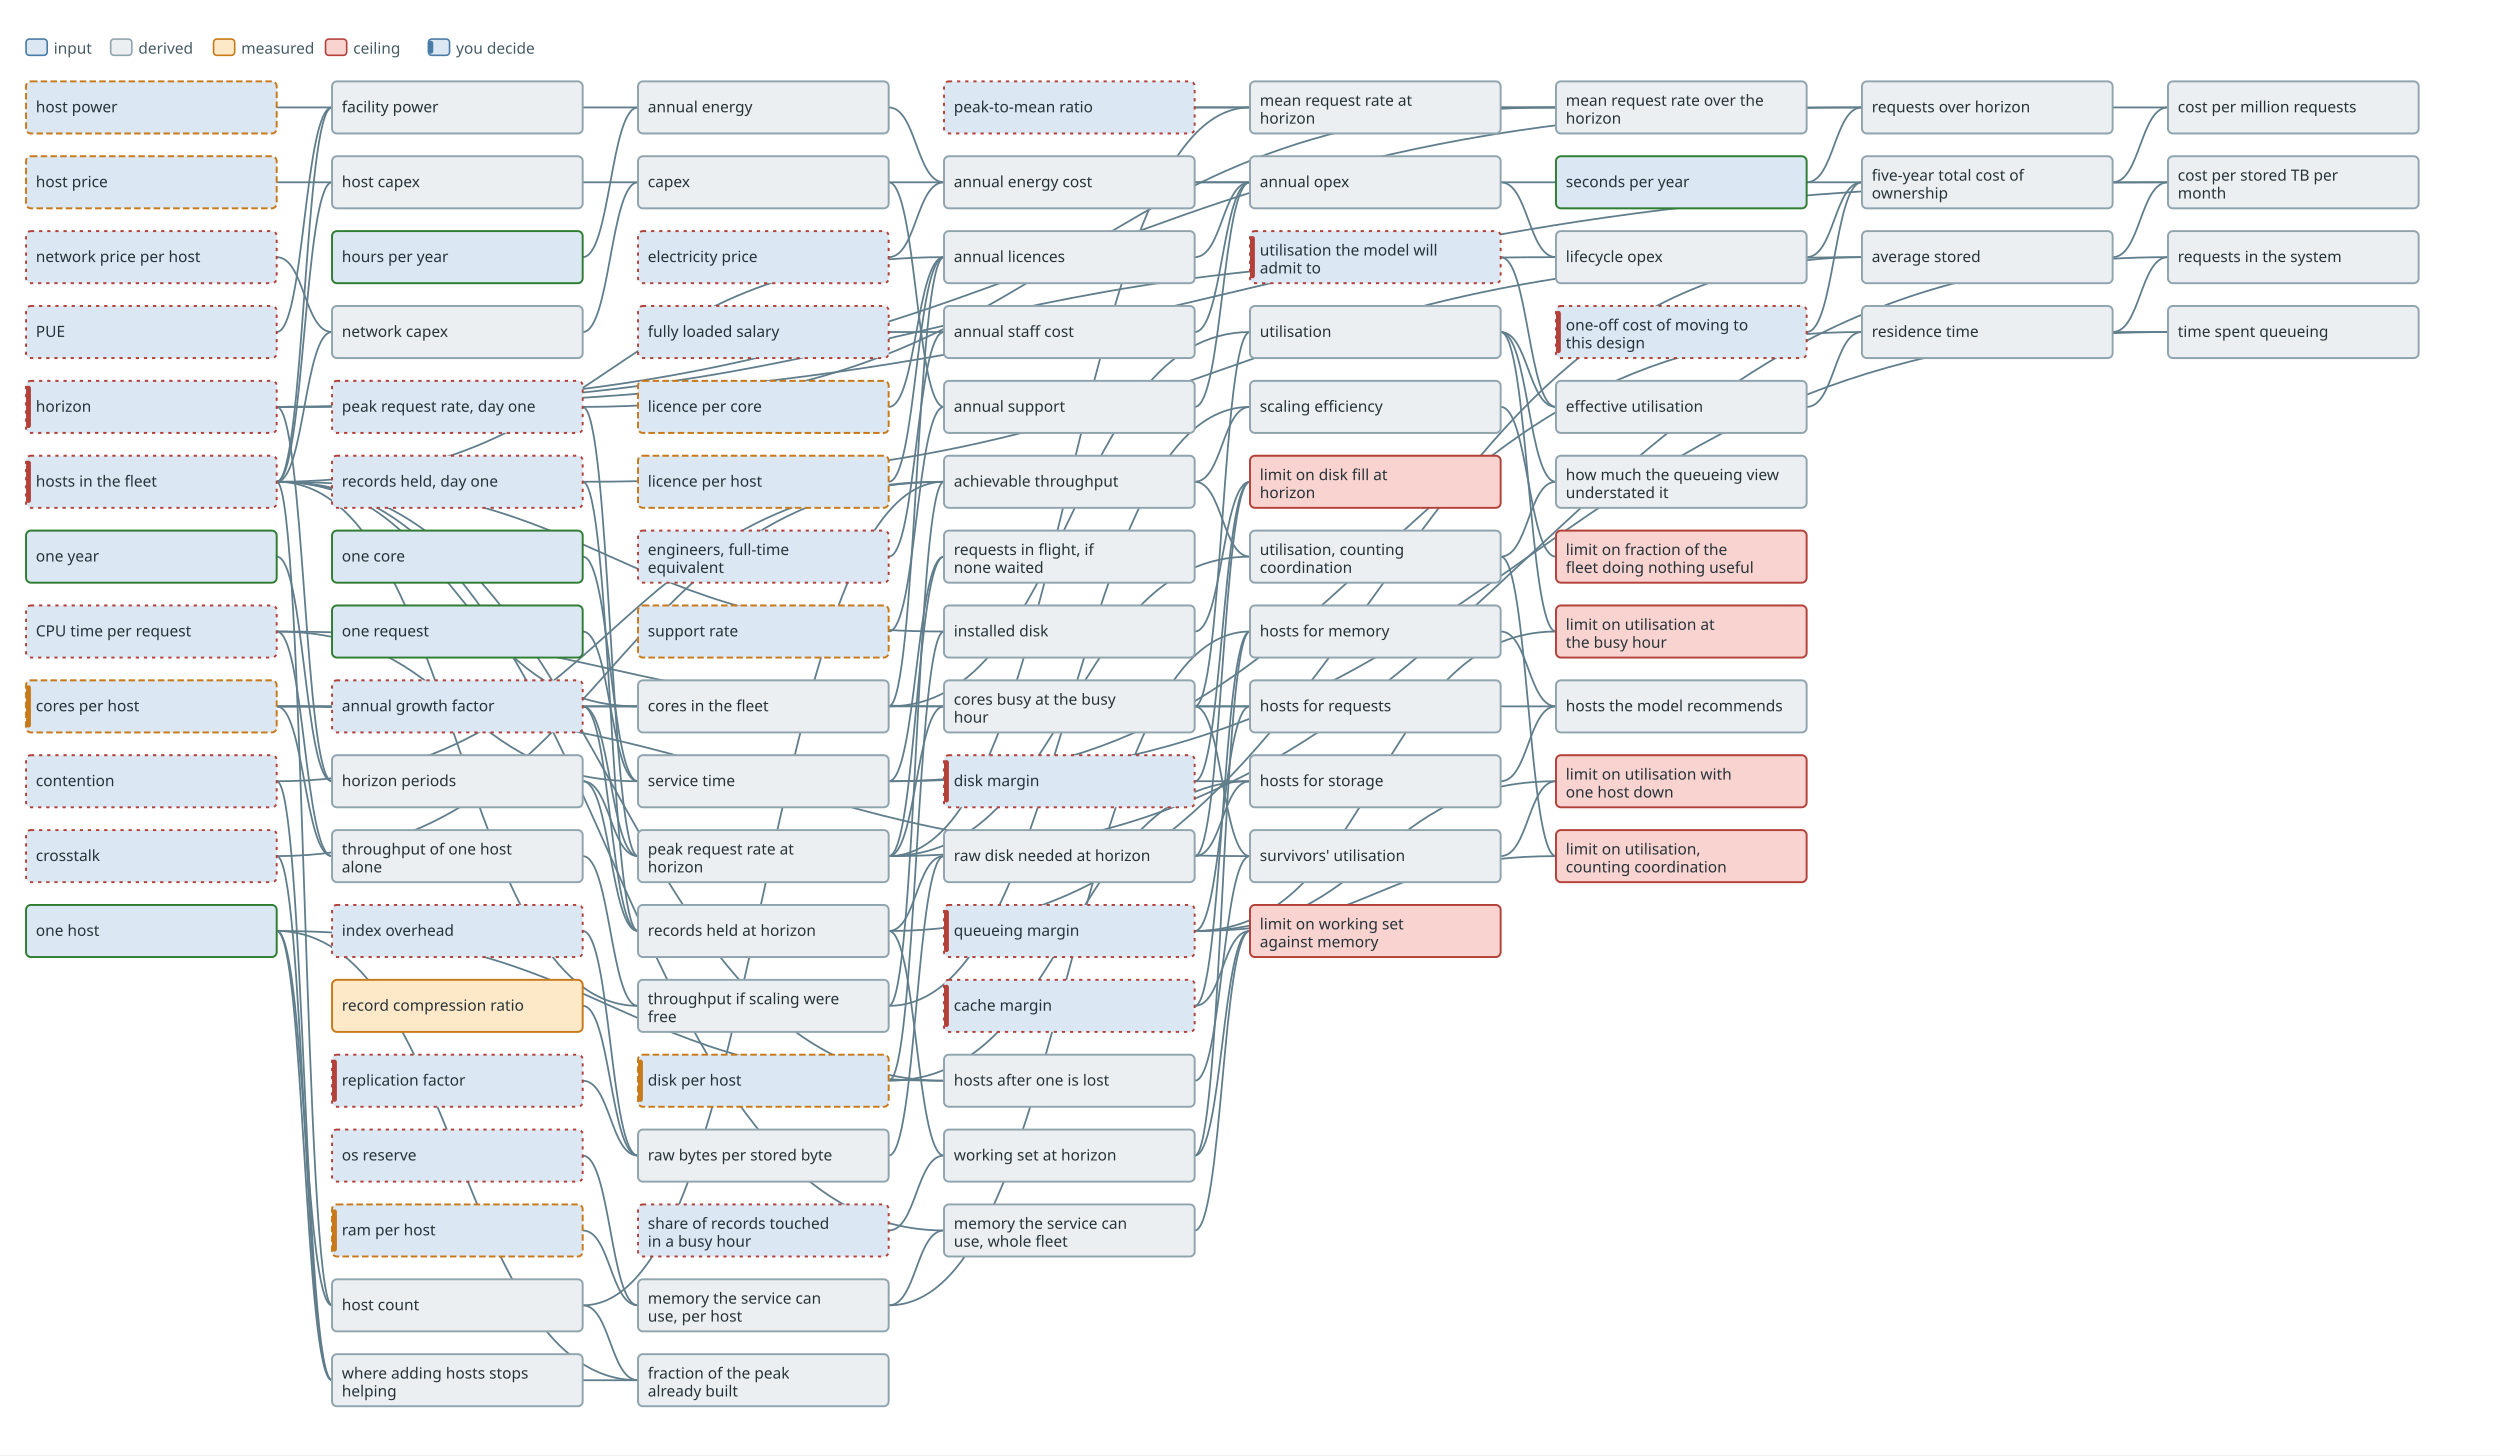
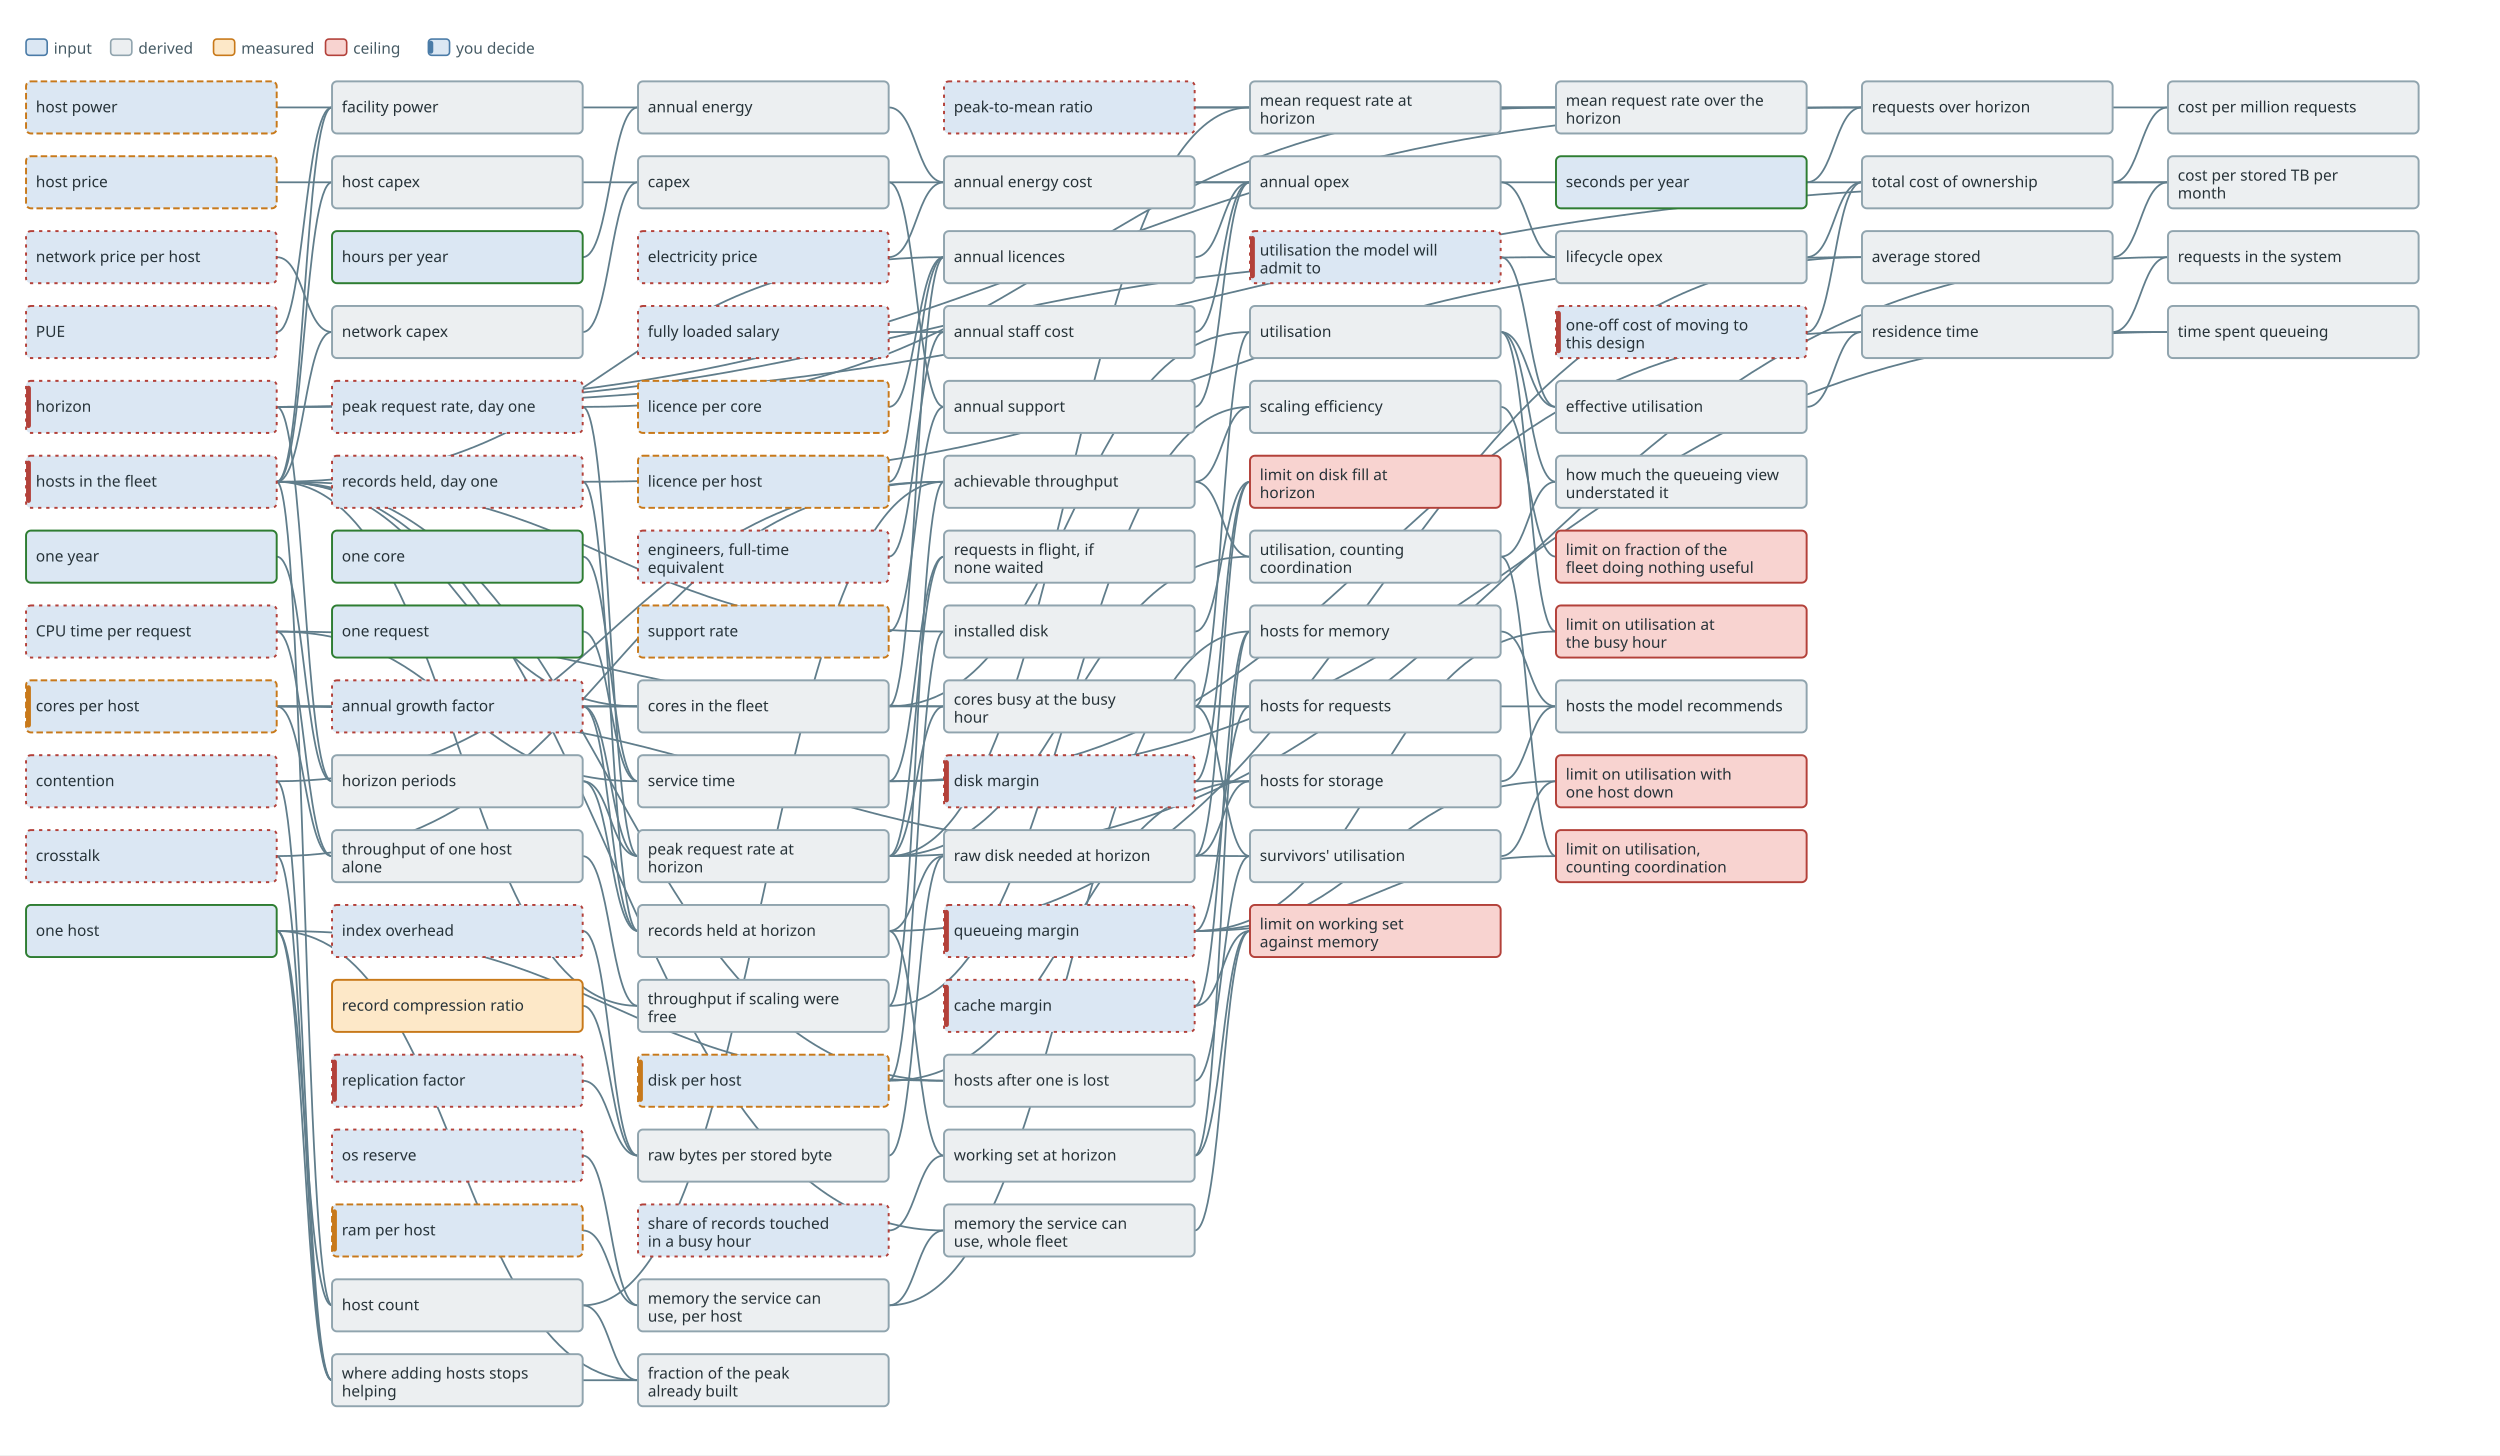
<svg xmlns="http://www.w3.org/2000/svg" viewBox="0 0 1536 894" width="1536" height="894" role="img" font-family="system-ui, sans-serif">
  <rect width="1536" height="894" fill="#ffffff" />
  <rect x="16.0" y="24" width="13" height="10" rx="2" fill="#dbe7f3" stroke="#4a7ba7" />
  <text x="33.0" y="33" font-size="9.5" fill="#455a64">input</text>
  <rect x="68.0" y="24" width="13" height="10" rx="2" fill="#eceff1" stroke="#90a4ae" />
  <text x="85.0" y="33" font-size="9.5" fill="#455a64">derived</text>
  <rect x="131.2" y="24" width="13" height="10" rx="2" fill="#fde8c8" stroke="#c8791a" />
  <text x="148.2" y="33" font-size="9.5" fill="#455a64">measured</text>
  <rect x="200.0" y="24" width="13" height="10" rx="2" fill="#f8d3d0" stroke="#b3413a" />
  <text x="217.0" y="33" font-size="9.5" fill="#455a64">ceiling</text>
  <rect x="263.2" y="24" width="13" height="10" rx="2" fill="#dbe7f3" stroke="#4a7ba7" />
  <rect x="263.2" y="25" width="3" height="8" rx="1.5" fill="#4a7ba7" />
  <text x="280.2" y="33" font-size="9.5" fill="#455a64">you decide</text>
  <path d="M170.0,480.0 C375.0,480.0 375.0,296.0 580.0,296.0" fill="none" stroke="#607d8b" stroke-width="1.1" />
  <path d="M170.0,526.0 C375.0,526.0 375.0,296.0 580.0,296.0" fill="none" stroke="#607d8b" stroke-width="1.1" />
  <path d="M358.0,802.0 C469.0,802.0 469.0,296.0 580.0,296.0" fill="none" stroke="#607d8b" stroke-width="1.1" />
  <path d="M546.0,618.0 C563.0,618.0 563.0,296.0 580.0,296.0" fill="none" stroke="#607d8b" stroke-width="1.1" />
  <path d="M358.0,66.0 C375.0,66.0 375.0,66.0 392.0,66.0" fill="none" stroke="#607d8b" stroke-width="1.1" />
  <path d="M358.0,158.0 C375.0,158.0 375.0,66.0 392.0,66.0" fill="none" stroke="#607d8b" stroke-width="1.1" />
  <path d="M546.0,66.0 C563.0,66.0 563.0,112.0 580.0,112.0" fill="none" stroke="#607d8b" stroke-width="1.1" />
  <path d="M546.0,158.0 C563.0,158.0 563.0,112.0 580.0,112.0" fill="none" stroke="#607d8b" stroke-width="1.1" />
  <path d="M546.0,434.0 C563.0,434.0 563.0,158.0 580.0,158.0" fill="none" stroke="#607d8b" stroke-width="1.1" />
  <path d="M170.0,296.0 C375.0,296.0 375.0,158.0 580.0,158.0" fill="none" stroke="#607d8b" stroke-width="1.1" />
  <path d="M546.0,250.0 C563.0,250.0 563.0,158.0 580.0,158.0" fill="none" stroke="#607d8b" stroke-width="1.1" />
  <path d="M546.0,296.0 C563.0,296.0 563.0,158.0 580.0,158.0" fill="none" stroke="#607d8b" stroke-width="1.1" />
  <path d="M734.0,112.0 C751.0,112.0 751.0,112.0 768.0,112.0" fill="none" stroke="#607d8b" stroke-width="1.1" />
  <path d="M734.0,158.0 C751.0,158.0 751.0,112.0 768.0,112.0" fill="none" stroke="#607d8b" stroke-width="1.1" />
  <path d="M734.0,204.0 C751.0,204.0 751.0,112.0 768.0,112.0" fill="none" stroke="#607d8b" stroke-width="1.1" />
  <path d="M734.0,250.0 C751.0,250.0 751.0,112.0 768.0,112.0" fill="none" stroke="#607d8b" stroke-width="1.1" />
  <path d="M546.0,204.0 C563.0,204.0 563.0,204.0 580.0,204.0" fill="none" stroke="#607d8b" stroke-width="1.1" />
  <path d="M546.0,342.0 C563.0,342.0 563.0,204.0 580.0,204.0" fill="none" stroke="#607d8b" stroke-width="1.1" />
  <path d="M546.0,112.0 C563.0,112.0 563.0,250.0 580.0,250.0" fill="none" stroke="#607d8b" stroke-width="1.1" />
  <path d="M546.0,388.0 C563.0,388.0 563.0,250.0 580.0,250.0" fill="none" stroke="#607d8b" stroke-width="1.1" />
  <path d="M922.0,66.0 C939.0,66.0 939.0,66.0 956.0,66.0" fill="none" stroke="#607d8b" stroke-width="1.1" />
  <path d="M358.0,250.0 C657.0,250.0 657.0,66.0 956.0,66.0" fill="none" stroke="#607d8b" stroke-width="1.1" />
  <path d="M734.0,66.0 C845.0,66.0 845.0,66.0 956.0,66.0" fill="none" stroke="#607d8b" stroke-width="1.1" />
  <path d="M546.0,572.0 C845.0,572.0 845.0,158.0 1144.0,158.0" fill="none" stroke="#607d8b" stroke-width="1.1" />
  <path d="M358.0,296.0 C751.0,296.0 751.0,158.0 1144.0,158.0" fill="none" stroke="#607d8b" stroke-width="1.1" />
  <path d="M546.0,526.0 C563.0,526.0 563.0,434.0 580.0,434.0" fill="none" stroke="#607d8b" stroke-width="1.1" />
  <path d="M170.0,388.0 C375.0,388.0 375.0,434.0 580.0,434.0" fill="none" stroke="#607d8b" stroke-width="1.1" />
  <path d="M734.0,618.0 C751.0,618.0 751.0,572.0 768.0,572.0" fill="none" stroke="#607d8b" stroke-width="1.1" />
  <path d="M734.0,756.0 C751.0,756.0 751.0,572.0 768.0,572.0" fill="none" stroke="#607d8b" stroke-width="1.1" />
  <path d="M734.0,710.0 C751.0,710.0 751.0,572.0 768.0,572.0" fill="none" stroke="#607d8b" stroke-width="1.1" />
  <path d="M358.0,112.0 C375.0,112.0 375.0,112.0 392.0,112.0" fill="none" stroke="#607d8b" stroke-width="1.1" />
  <path d="M358.0,204.0 C375.0,204.0 375.0,112.0 392.0,112.0" fill="none" stroke="#607d8b" stroke-width="1.1" />
  <path d="M546.0,526.0 C939.0,526.0 939.0,158.0 1332.0,158.0" fill="none" stroke="#607d8b" stroke-width="1.1" />
  <path d="M1298.0,204.0 C1315.0,204.0 1315.0,158.0 1332.0,158.0" fill="none" stroke="#607d8b" stroke-width="1.1" />
  <path d="M734.0,572.0 C845.0,572.0 845.0,526.0 956.0,526.0" fill="none" stroke="#607d8b" stroke-width="1.1" />
  <path d="M922.0,342.0 C939.0,342.0 939.0,526.0 956.0,526.0" fill="none" stroke="#607d8b" stroke-width="1.1" />
  <path d="M170.0,434.0 C281.0,434.0 281.0,434.0 392.0,434.0" fill="none" stroke="#607d8b" stroke-width="1.1" />
  <path d="M170.0,296.0 C281.0,296.0 281.0,434.0 392.0,434.0" fill="none" stroke="#607d8b" stroke-width="1.1" />
  <path d="M1298.0,66.0 C1315.0,66.0 1315.0,66.0 1332.0,66.0" fill="none" stroke="#607d8b" stroke-width="1.1" />
  <path d="M1298.0,112.0 C1315.0,112.0 1315.0,66.0 1332.0,66.0" fill="none" stroke="#607d8b" stroke-width="1.1" />
  <path d="M1298.0,158.0 C1315.0,158.0 1315.0,112.0 1332.0,112.0" fill="none" stroke="#607d8b" stroke-width="1.1" />
  <path d="M170.0,250.0 C751.0,250.0 751.0,112.0 1332.0,112.0" fill="none" stroke="#607d8b" stroke-width="1.1" />
  <path d="M1298.0,112.0 C1315.0,112.0 1315.0,112.0 1332.0,112.0" fill="none" stroke="#607d8b" stroke-width="1.1" />
  <path d="M734.0,480.0 C751.0,480.0 751.0,296.0 768.0,296.0" fill="none" stroke="#607d8b" stroke-width="1.1" />
  <path d="M734.0,388.0 C751.0,388.0 751.0,296.0 768.0,296.0" fill="none" stroke="#607d8b" stroke-width="1.1" />
  <path d="M734.0,526.0 C751.0,526.0 751.0,296.0 768.0,296.0" fill="none" stroke="#607d8b" stroke-width="1.1" />
  <path d="M922.0,204.0 C939.0,204.0 939.0,250.0 956.0,250.0" fill="none" stroke="#607d8b" stroke-width="1.1" />
  <path d="M922.0,158.0 C939.0,158.0 939.0,250.0 956.0,250.0" fill="none" stroke="#607d8b" stroke-width="1.1" />
  <path d="M170.0,66.0 C187.0,66.0 187.0,66.0 204.0,66.0" fill="none" stroke="#607d8b" stroke-width="1.1" />
  <path d="M170.0,296.0 C187.0,296.0 187.0,66.0 204.0,66.0" fill="none" stroke="#607d8b" stroke-width="1.1" />
  <path d="M170.0,204.0 C187.0,204.0 187.0,66.0 204.0,66.0" fill="none" stroke="#607d8b" stroke-width="1.1" />
  <path d="M734.0,572.0 C845.0,572.0 845.0,480.0 956.0,480.0" fill="none" stroke="#607d8b" stroke-width="1.1" />
  <path d="M922.0,526.0 C939.0,526.0 939.0,480.0 956.0,480.0" fill="none" stroke="#607d8b" stroke-width="1.1" />
  <path d="M170.0,296.0 C375.0,296.0 375.0,756.0 580.0,756.0" fill="none" stroke="#607d8b" stroke-width="1.1" />
  <path d="M546.0,802.0 C563.0,802.0 563.0,756.0 580.0,756.0" fill="none" stroke="#607d8b" stroke-width="1.1" />
  <path d="M358.0,802.0 C375.0,802.0 375.0,848.0 392.0,848.0" fill="none" stroke="#607d8b" stroke-width="1.1" />
  <path d="M170.0,572.0 C281.0,572.0 281.0,848.0 392.0,848.0" fill="none" stroke="#607d8b" stroke-width="1.1" />
  <path d="M358.0,848.0 C375.0,848.0 375.0,848.0 392.0,848.0" fill="none" stroke="#607d8b" stroke-width="1.1" />
  <path d="M170.0,250.0 C187.0,250.0 187.0,480.0 204.0,480.0" fill="none" stroke="#607d8b" stroke-width="1.1" />
  <path d="M170.0,342.0 C187.0,342.0 187.0,480.0 204.0,480.0" fill="none" stroke="#607d8b" stroke-width="1.1" />
  <path d="M170.0,112.0 C187.0,112.0 187.0,112.0 204.0,112.0" fill="none" stroke="#607d8b" stroke-width="1.1" />
  <path d="M170.0,296.0 C187.0,296.0 187.0,112.0 204.0,112.0" fill="none" stroke="#607d8b" stroke-width="1.1" />
  <path d="M170.0,296.0 C187.0,296.0 187.0,802.0 204.0,802.0" fill="none" stroke="#607d8b" stroke-width="1.1" />
  <path d="M170.0,572.0 C187.0,572.0 187.0,802.0 204.0,802.0" fill="none" stroke="#607d8b" stroke-width="1.1" />
  <path d="M170.0,296.0 C375.0,296.0 375.0,664.0 580.0,664.0" fill="none" stroke="#607d8b" stroke-width="1.1" />
  <path d="M170.0,572.0 C375.0,572.0 375.0,664.0 580.0,664.0" fill="none" stroke="#607d8b" stroke-width="1.1" />
  <path d="M734.0,618.0 C751.0,618.0 751.0,388.0 768.0,388.0" fill="none" stroke="#607d8b" stroke-width="1.1" />
  <path d="M546.0,802.0 C657.0,802.0 657.0,388.0 768.0,388.0" fill="none" stroke="#607d8b" stroke-width="1.1" />
  <path d="M734.0,710.0 C751.0,710.0 751.0,388.0 768.0,388.0" fill="none" stroke="#607d8b" stroke-width="1.1" />
  <path d="M734.0,434.0 C751.0,434.0 751.0,434.0 768.0,434.0" fill="none" stroke="#607d8b" stroke-width="1.1" />
  <path d="M170.0,434.0 C469.0,434.0 469.0,434.0 768.0,434.0" fill="none" stroke="#607d8b" stroke-width="1.1" />
  <path d="M734.0,572.0 C751.0,572.0 751.0,434.0 768.0,434.0" fill="none" stroke="#607d8b" stroke-width="1.1" />
  <path d="M734.0,480.0 C751.0,480.0 751.0,480.0 768.0,480.0" fill="none" stroke="#607d8b" stroke-width="1.1" />
  <path d="M546.0,664.0 C657.0,664.0 657.0,480.0 768.0,480.0" fill="none" stroke="#607d8b" stroke-width="1.1" />
  <path d="M734.0,526.0 C751.0,526.0 751.0,480.0 768.0,480.0" fill="none" stroke="#607d8b" stroke-width="1.1" />
  <path d="M922.0,388.0 C939.0,388.0 939.0,434.0 956.0,434.0" fill="none" stroke="#607d8b" stroke-width="1.1" />
  <path d="M922.0,434.0 C939.0,434.0 939.0,434.0 956.0,434.0" fill="none" stroke="#607d8b" stroke-width="1.1" />
  <path d="M922.0,480.0 C939.0,480.0 939.0,434.0 956.0,434.0" fill="none" stroke="#607d8b" stroke-width="1.1" />
  <path d="M546.0,526.0 C563.0,526.0 563.0,342.0 580.0,342.0" fill="none" stroke="#607d8b" stroke-width="1.1" />
  <path d="M546.0,480.0 C563.0,480.0 563.0,342.0 580.0,342.0" fill="none" stroke="#607d8b" stroke-width="1.1" />
  <path d="M546.0,664.0 C563.0,664.0 563.0,388.0 580.0,388.0" fill="none" stroke="#607d8b" stroke-width="1.1" />
  <path d="M170.0,296.0 C375.0,296.0 375.0,388.0 580.0,388.0" fill="none" stroke="#607d8b" stroke-width="1.1" />
  <path d="M922.0,112.0 C939.0,112.0 939.0,158.0 956.0,158.0" fill="none" stroke="#607d8b" stroke-width="1.1" />
  <path d="M170.0,250.0 C563.0,250.0 563.0,158.0 956.0,158.0" fill="none" stroke="#607d8b" stroke-width="1.1" />
  <path d="M170.0,296.0 C281.0,296.0 281.0,618.0 392.0,618.0" fill="none" stroke="#607d8b" stroke-width="1.1" />
  <path d="M358.0,526.0 C375.0,526.0 375.0,618.0 392.0,618.0" fill="none" stroke="#607d8b" stroke-width="1.1" />
  <path d="M546.0,526.0 C657.0,526.0 657.0,66.0 768.0,66.0" fill="none" stroke="#607d8b" stroke-width="1.1" />
  <path d="M734.0,66.0 C751.0,66.0 751.0,66.0 768.0,66.0" fill="none" stroke="#607d8b" stroke-width="1.1" />
  <path d="M170.0,296.0 C187.0,296.0 187.0,204.0 204.0,204.0" fill="none" stroke="#607d8b" stroke-width="1.1" />
  <path d="M170.0,158.0 C187.0,158.0 187.0,204.0 204.0,204.0" fill="none" stroke="#607d8b" stroke-width="1.1" />
  <path d="M922.0,204.0 C939.0,204.0 939.0,296.0 956.0,296.0" fill="none" stroke="#607d8b" stroke-width="1.1" />
  <path d="M922.0,342.0 C939.0,342.0 939.0,296.0 956.0,296.0" fill="none" stroke="#607d8b" stroke-width="1.1" />
  <path d="M170.0,480.0 C187.0,480.0 187.0,848.0 204.0,848.0" fill="none" stroke="#607d8b" stroke-width="1.1" />
  <path d="M170.0,526.0 C187.0,526.0 187.0,848.0 204.0,848.0" fill="none" stroke="#607d8b" stroke-width="1.1" />
  <path d="M170.0,572.0 C187.0,572.0 187.0,848.0 204.0,848.0" fill="none" stroke="#607d8b" stroke-width="1.1" />
  <path d="M358.0,434.0 C375.0,434.0 375.0,526.0 392.0,526.0" fill="none" stroke="#607d8b" stroke-width="1.1" />
  <path d="M358.0,480.0 C375.0,480.0 375.0,526.0 392.0,526.0" fill="none" stroke="#607d8b" stroke-width="1.1" />
  <path d="M358.0,250.0 C375.0,250.0 375.0,526.0 392.0,526.0" fill="none" stroke="#607d8b" stroke-width="1.1" />
  <path d="M734.0,572.0 C845.0,572.0 845.0,388.0 956.0,388.0" fill="none" stroke="#607d8b" stroke-width="1.1" />
  <path d="M922.0,204.0 C939.0,204.0 939.0,388.0 956.0,388.0" fill="none" stroke="#607d8b" stroke-width="1.1" />
  <path d="M358.0,710.0 C375.0,710.0 375.0,802.0 392.0,802.0" fill="none" stroke="#607d8b" stroke-width="1.1" />
  <path d="M358.0,756.0 C375.0,756.0 375.0,802.0 392.0,802.0" fill="none" stroke="#607d8b" stroke-width="1.1" />
  <path d="M546.0,710.0 C563.0,710.0 563.0,526.0 580.0,526.0" fill="none" stroke="#607d8b" stroke-width="1.1" />
  <path d="M546.0,572.0 C563.0,572.0 563.0,526.0 580.0,526.0" fill="none" stroke="#607d8b" stroke-width="1.1" />
  <path d="M358.0,572.0 C375.0,572.0 375.0,710.0 392.0,710.0" fill="none" stroke="#607d8b" stroke-width="1.1" />
  <path d="M358.0,618.0 C375.0,618.0 375.0,710.0 392.0,710.0" fill="none" stroke="#607d8b" stroke-width="1.1" />
  <path d="M358.0,664.0 C375.0,664.0 375.0,710.0 392.0,710.0" fill="none" stroke="#607d8b" stroke-width="1.1" />
  <path d="M1110.0,66.0 C1127.0,66.0 1127.0,66.0 1144.0,66.0" fill="none" stroke="#607d8b" stroke-width="1.1" />
  <path d="M170.0,250.0 C657.0,250.0 657.0,66.0 1144.0,66.0" fill="none" stroke="#607d8b" stroke-width="1.1" />
  <path d="M1110.0,112.0 C1127.0,112.0 1127.0,66.0 1144.0,66.0" fill="none" stroke="#607d8b" stroke-width="1.1" />
  <path d="M1110.0,250.0 C1127.0,250.0 1127.0,204.0 1144.0,204.0" fill="none" stroke="#607d8b" stroke-width="1.1" />
  <path d="M546.0,480.0 C845.0,480.0 845.0,204.0 1144.0,204.0" fill="none" stroke="#607d8b" stroke-width="1.1" />
  <path d="M734.0,296.0 C751.0,296.0 751.0,250.0 768.0,250.0" fill="none" stroke="#607d8b" stroke-width="1.1" />
  <path d="M546.0,618.0 C657.0,618.0 657.0,250.0 768.0,250.0" fill="none" stroke="#607d8b" stroke-width="1.1" />
  <path d="M922.0,250.0 C939.0,250.0 939.0,342.0 956.0,342.0" fill="none" stroke="#607d8b" stroke-width="1.1" />
  <path d="M358.0,342.0 C375.0,342.0 375.0,480.0 392.0,480.0" fill="none" stroke="#607d8b" stroke-width="1.1" />
  <path d="M358.0,388.0 C375.0,388.0 375.0,480.0 392.0,480.0" fill="none" stroke="#607d8b" stroke-width="1.1" />
  <path d="M170.0,388.0 C281.0,388.0 281.0,480.0 392.0,480.0" fill="none" stroke="#607d8b" stroke-width="1.1" />
  <path d="M170.0,434.0 C187.0,434.0 187.0,526.0 204.0,526.0" fill="none" stroke="#607d8b" stroke-width="1.1" />
  <path d="M170.0,388.0 C187.0,388.0 187.0,526.0 204.0,526.0" fill="none" stroke="#607d8b" stroke-width="1.1" />
  <path d="M358.0,434.0 C375.0,434.0 375.0,572.0 392.0,572.0" fill="none" stroke="#607d8b" stroke-width="1.1" />
  <path d="M358.0,480.0 C375.0,480.0 375.0,572.0 392.0,572.0" fill="none" stroke="#607d8b" stroke-width="1.1" />
  <path d="M358.0,296.0 C375.0,296.0 375.0,572.0 392.0,572.0" fill="none" stroke="#607d8b" stroke-width="1.1" />
  <path d="M546.0,112.0 C845.0,112.0 845.0,112.0 1144.0,112.0" fill="none" stroke="#607d8b" stroke-width="1.1" />
  <path d="M1110.0,158.0 C1127.0,158.0 1127.0,112.0 1144.0,112.0" fill="none" stroke="#607d8b" stroke-width="1.1" />
  <path d="M1110.0,204.0 C1127.0,204.0 1127.0,112.0 1144.0,112.0" fill="none" stroke="#607d8b" stroke-width="1.1" />
  <path d="M734.0,434.0 C751.0,434.0 751.0,204.0 768.0,204.0" fill="none" stroke="#607d8b" stroke-width="1.1" />
  <path d="M546.0,434.0 C657.0,434.0 657.0,204.0 768.0,204.0" fill="none" stroke="#607d8b" stroke-width="1.1" />
  <path d="M734.0,434.0 C751.0,434.0 751.0,526.0 768.0,526.0" fill="none" stroke="#607d8b" stroke-width="1.1" />
  <path d="M170.0,434.0 C469.0,434.0 469.0,526.0 768.0,526.0" fill="none" stroke="#607d8b" stroke-width="1.1" />
  <path d="M734.0,664.0 C751.0,664.0 751.0,526.0 768.0,526.0" fill="none" stroke="#607d8b" stroke-width="1.1" />
  <path d="M734.0,296.0 C751.0,296.0 751.0,342.0 768.0,342.0" fill="none" stroke="#607d8b" stroke-width="1.1" />
  <path d="M546.0,526.0 C657.0,526.0 657.0,342.0 768.0,342.0" fill="none" stroke="#607d8b" stroke-width="1.1" />
  <path d="M1298.0,204.0 C1315.0,204.0 1315.0,204.0 1332.0,204.0" fill="none" stroke="#607d8b" stroke-width="1.1" />
  <path d="M546.0,480.0 C939.0,480.0 939.0,204.0 1332.0,204.0" fill="none" stroke="#607d8b" stroke-width="1.1" />
  <path d="M546.0,756.0 C563.0,756.0 563.0,710.0 580.0,710.0" fill="none" stroke="#607d8b" stroke-width="1.1" />
  <path d="M546.0,572.0 C563.0,572.0 563.0,710.0 580.0,710.0" fill="none" stroke="#607d8b" stroke-width="1.1" />
  <rect x="580" y="280" width="154" height="32" rx="3" fill="#eceff1" stroke="#90a4ae" stroke-width="1.2" />
  <text x="586" y="299" font-size="9.5" fill="#263238">achievable throughput</text>
  <rect x="392" y="50" width="154" height="32" rx="3" fill="#eceff1" stroke="#90a4ae" stroke-width="1.2" />
  <text x="398" y="69" font-size="9.5" fill="#263238">annual energy</text>
  <rect x="580" y="96" width="154" height="32" rx="3" fill="#eceff1" stroke="#90a4ae" stroke-width="1.2" />
  <text x="586" y="115" font-size="9.5" fill="#263238">annual energy cost</text>
  <rect x="204" y="418" width="154" height="32" rx="3" fill="#dbe7f3" stroke="#b3413a" stroke-width="1.2" stroke-dasharray="2 3" />
  <text x="210" y="437" font-size="9.5" fill="#263238">annual growth factor</text>
  <rect x="580" y="142" width="154" height="32" rx="3" fill="#eceff1" stroke="#90a4ae" stroke-width="1.2" />
  <text x="586" y="161" font-size="9.5" fill="#263238">annual licences</text>
  <rect x="768" y="96" width="154" height="32" rx="3" fill="#eceff1" stroke="#90a4ae" stroke-width="1.2" />
  <text x="774" y="115" font-size="9.5" fill="#263238">annual opex</text>
  <rect x="580" y="188" width="154" height="32" rx="3" fill="#eceff1" stroke="#90a4ae" stroke-width="1.2" />
  <text x="586" y="207" font-size="9.5" fill="#263238">annual staff cost</text>
  <rect x="580" y="234" width="154" height="32" rx="3" fill="#eceff1" stroke="#90a4ae" stroke-width="1.2" />
  <text x="586" y="253" font-size="9.5" fill="#263238">annual support</text>
  <rect x="956" y="50" width="154" height="32" rx="3" fill="#eceff1" stroke="#90a4ae" stroke-width="1.2" />
  <text x="962" y="65" font-size="9.5" fill="#263238">mean request rate over the</text>
  <text x="962" y="76" font-size="9.5" fill="#263238">horizon</text>
  <rect x="1144" y="142" width="154" height="32" rx="3" fill="#eceff1" stroke="#90a4ae" stroke-width="1.2" />
  <text x="1150" y="161" font-size="9.5" fill="#263238">average stored</text>
  <rect x="580" y="418" width="154" height="32" rx="3" fill="#eceff1" stroke="#90a4ae" stroke-width="1.2" />
  <text x="586" y="433" font-size="9.5" fill="#263238">cores busy at the busy</text>
  <text x="586" y="444" font-size="9.5" fill="#263238">hour</text>
  <rect x="768" y="556" width="154" height="32" rx="3" fill="#f8d3d0" stroke="#b3413a" stroke-width="1.2" />
  <text x="774" y="571" font-size="9.5" fill="#263238">limit on working set</text>
  <text x="774" y="582" font-size="9.5" fill="#263238">against memory</text>
  <rect x="580" y="602" width="154" height="32" rx="3" fill="#dbe7f3" stroke="#b3413a" stroke-width="1.2" stroke-dasharray="2 3" />
  <rect x="580" y="605" width="3" height="26" rx="1.5" fill="#b3413a" />
  <text x="586" y="621" font-size="9.5" fill="#263238">cache margin</text>
  <rect x="392" y="96" width="154" height="32" rx="3" fill="#eceff1" stroke="#90a4ae" stroke-width="1.2" />
  <text x="398" y="115" font-size="9.5" fill="#263238">capex</text>
  <rect x="1332" y="142" width="154" height="32" rx="3" fill="#eceff1" stroke="#90a4ae" stroke-width="1.2" />
  <text x="1338" y="161" font-size="9.5" fill="#263238">requests in the system</text>
  <rect x="16" y="464" width="154" height="32" rx="3" fill="#dbe7f3" stroke="#b3413a" stroke-width="1.2" stroke-dasharray="2 3" />
  <text x="22" y="483" font-size="9.5" fill="#263238">contention</text>
  <rect x="956" y="510" width="154" height="32" rx="3" fill="#f8d3d0" stroke="#b3413a" stroke-width="1.2" />
  <text x="962" y="525" font-size="9.5" fill="#263238">limit on utilisation,</text>
  <text x="962" y="536" font-size="9.5" fill="#263238">counting coordination</text>
  <rect x="392" y="418" width="154" height="32" rx="3" fill="#eceff1" stroke="#90a4ae" stroke-width="1.2" />
  <text x="398" y="437" font-size="9.5" fill="#263238">cores in the fleet</text>
  <rect x="16" y="418" width="154" height="32" rx="3" fill="#dbe7f3" stroke="#c8791a" stroke-width="1.2" stroke-dasharray="4 2" />
  <rect x="16" y="421" width="3" height="26" rx="1.5" fill="#c8791a" />
  <text x="22" y="437" font-size="9.5" fill="#263238">cores per host</text>
  <rect x="1332" y="50" width="154" height="32" rx="3" fill="#eceff1" stroke="#90a4ae" stroke-width="1.2" />
  <text x="1338" y="69" font-size="9.5" fill="#263238">cost per million requests</text>
  <rect x="1332" y="96" width="154" height="32" rx="3" fill="#eceff1" stroke="#90a4ae" stroke-width="1.2" />
  <text x="1338" y="111" font-size="9.5" fill="#263238">cost per stored TB per</text>
  <text x="1338" y="122" font-size="9.5" fill="#263238">month</text>
  <rect x="16" y="510" width="154" height="32" rx="3" fill="#dbe7f3" stroke="#b3413a" stroke-width="1.2" stroke-dasharray="2 3" />
  <text x="22" y="529" font-size="9.5" fill="#263238">crosstalk</text>
  <rect x="768" y="280" width="154" height="32" rx="3" fill="#f8d3d0" stroke="#b3413a" stroke-width="1.2" />
  <text x="774" y="295" font-size="9.5" fill="#263238">limit on disk fill at</text>
  <text x="774" y="306" font-size="9.5" fill="#263238">horizon</text>
  <rect x="580" y="464" width="154" height="32" rx="3" fill="#dbe7f3" stroke="#b3413a" stroke-width="1.2" stroke-dasharray="2 3" />
  <rect x="580" y="467" width="3" height="26" rx="1.5" fill="#b3413a" />
  <text x="586" y="483" font-size="9.5" fill="#263238">disk margin</text>
  <rect x="392" y="648" width="154" height="32" rx="3" fill="#dbe7f3" stroke="#c8791a" stroke-width="1.2" stroke-dasharray="4 2" />
  <rect x="392" y="651" width="3" height="26" rx="1.5" fill="#c8791a" />
  <text x="398" y="667" font-size="9.5" fill="#263238">disk per host</text>
  <rect x="956" y="234" width="154" height="32" rx="3" fill="#eceff1" stroke="#90a4ae" stroke-width="1.2" />
  <text x="962" y="253" font-size="9.5" fill="#263238">effective utilisation</text>
  <rect x="392" y="142" width="154" height="32" rx="3" fill="#dbe7f3" stroke="#b3413a" stroke-width="1.2" stroke-dasharray="2 3" />
  <text x="398" y="161" font-size="9.5" fill="#263238">electricity price</text>
  <rect x="204" y="50" width="154" height="32" rx="3" fill="#eceff1" stroke="#90a4ae" stroke-width="1.2" />
  <text x="210" y="69" font-size="9.5" fill="#263238">facility power</text>
  <rect x="956" y="464" width="154" height="32" rx="3" fill="#f8d3d0" stroke="#b3413a" stroke-width="1.2" />
  <text x="962" y="479" font-size="9.5" fill="#263238">limit on utilisation with</text>
  <text x="962" y="490" font-size="9.5" fill="#263238">one host down</text>
  <rect x="580" y="740" width="154" height="32" rx="3" fill="#eceff1" stroke="#90a4ae" stroke-width="1.2" />
  <text x="586" y="755" font-size="9.5" fill="#263238">memory the service can</text>
  <text x="586" y="766" font-size="9.5" fill="#263238">use, whole fleet</text>
  <rect x="392" y="188" width="154" height="32" rx="3" fill="#dbe7f3" stroke="#b3413a" stroke-width="1.2" stroke-dasharray="2 3" />
  <text x="398" y="207" font-size="9.5" fill="#263238">fully loaded salary</text>
  <rect x="392" y="832" width="154" height="32" rx="3" fill="#eceff1" stroke="#90a4ae" stroke-width="1.2" />
  <text x="398" y="847" font-size="9.5" fill="#263238">fraction of the peak</text>
  <text x="398" y="858" font-size="9.5" fill="#263238">already built</text>
  <rect x="16" y="234" width="154" height="32" rx="3" fill="#dbe7f3" stroke="#b3413a" stroke-width="1.2" stroke-dasharray="2 3" />
  <rect x="16" y="237" width="3" height="26" rx="1.5" fill="#b3413a" />
  <text x="22" y="253" font-size="9.5" fill="#263238">horizon</text>
  <rect x="204" y="464" width="154" height="32" rx="3" fill="#eceff1" stroke="#90a4ae" stroke-width="1.2" />
  <text x="210" y="483" font-size="9.5" fill="#263238">horizon periods</text>
  <rect x="204" y="96" width="154" height="32" rx="3" fill="#eceff1" stroke="#90a4ae" stroke-width="1.2" />
  <text x="210" y="115" font-size="9.5" fill="#263238">host capex</text>
  <rect x="204" y="786" width="154" height="32" rx="3" fill="#eceff1" stroke="#90a4ae" stroke-width="1.2" />
  <text x="210" y="805" font-size="9.5" fill="#263238">host count</text>
  <rect x="16" y="50" width="154" height="32" rx="3" fill="#dbe7f3" stroke="#c8791a" stroke-width="1.2" stroke-dasharray="4 2" />
  <text x="22" y="69" font-size="9.5" fill="#263238">host power</text>
  <rect x="16" y="96" width="154" height="32" rx="3" fill="#dbe7f3" stroke="#c8791a" stroke-width="1.2" stroke-dasharray="4 2" />
  <text x="22" y="115" font-size="9.5" fill="#263238">host price</text>
  <rect x="16" y="280" width="154" height="32" rx="3" fill="#dbe7f3" stroke="#b3413a" stroke-width="1.2" stroke-dasharray="2 3" />
  <rect x="16" y="283" width="3" height="26" rx="1.5" fill="#b3413a" />
  <text x="22" y="299" font-size="9.5" fill="#263238">hosts in the fleet</text>
  <rect x="580" y="648" width="154" height="32" rx="3" fill="#eceff1" stroke="#90a4ae" stroke-width="1.2" />
  <text x="586" y="667" font-size="9.5" fill="#263238">hosts after one is lost</text>
  <rect x="768" y="372" width="154" height="32" rx="3" fill="#eceff1" stroke="#90a4ae" stroke-width="1.2" />
  <text x="774" y="391" font-size="9.5" fill="#263238">hosts for memory</text>
  <rect x="768" y="418" width="154" height="32" rx="3" fill="#eceff1" stroke="#90a4ae" stroke-width="1.2" />
  <text x="774" y="437" font-size="9.5" fill="#263238">hosts for requests</text>
  <rect x="768" y="464" width="154" height="32" rx="3" fill="#eceff1" stroke="#90a4ae" stroke-width="1.2" />
  <text x="774" y="483" font-size="9.5" fill="#263238">hosts for storage</text>
  <rect x="956" y="418" width="154" height="32" rx="3" fill="#eceff1" stroke="#90a4ae" stroke-width="1.2" />
  <text x="962" y="437" font-size="9.5" fill="#263238">hosts the model recommends</text>
  <rect x="392" y="740" width="154" height="32" rx="3" fill="#dbe7f3" stroke="#b3413a" stroke-width="1.2" stroke-dasharray="2 3" />
  <text x="398" y="755" font-size="9.5" fill="#263238">share of records touched</text>
  <text x="398" y="766" font-size="9.5" fill="#263238">in a busy hour</text>
  <rect x="204" y="142" width="154" height="32" rx="3" fill="#dbe7f3" stroke="#2e7d32" stroke-width="1.2" />
  <text x="210" y="161" font-size="9.5" fill="#263238">hours per year</text>
  <rect x="580" y="326" width="154" height="32" rx="3" fill="#eceff1" stroke="#90a4ae" stroke-width="1.2" />
  <text x="586" y="341" font-size="9.5" fill="#263238">requests in flight, if</text>
  <text x="586" y="352" font-size="9.5" fill="#263238">none waited</text>
  <rect x="204" y="556" width="154" height="32" rx="3" fill="#dbe7f3" stroke="#b3413a" stroke-width="1.2" stroke-dasharray="2 3" />
  <text x="210" y="575" font-size="9.5" fill="#263238">index overhead</text>
  <rect x="580" y="372" width="154" height="32" rx="3" fill="#eceff1" stroke="#90a4ae" stroke-width="1.2" />
  <text x="586" y="391" font-size="9.5" fill="#263238">installed disk</text>
  <rect x="392" y="234" width="154" height="32" rx="3" fill="#dbe7f3" stroke="#c8791a" stroke-width="1.2" stroke-dasharray="4 2" />
  <text x="398" y="253" font-size="9.5" fill="#263238">licence per core</text>
  <rect x="392" y="280" width="154" height="32" rx="3" fill="#dbe7f3" stroke="#c8791a" stroke-width="1.2" stroke-dasharray="4 2" />
  <text x="398" y="299" font-size="9.5" fill="#263238">licence per host</text>
  <rect x="956" y="142" width="154" height="32" rx="3" fill="#eceff1" stroke="#90a4ae" stroke-width="1.2" />
  <text x="962" y="161" font-size="9.5" fill="#263238">lifecycle opex</text>
  <rect x="392" y="602" width="154" height="32" rx="3" fill="#eceff1" stroke="#90a4ae" stroke-width="1.2" />
  <text x="398" y="617" font-size="9.5" fill="#263238">throughput if scaling were</text>
  <text x="398" y="628" font-size="9.5" fill="#263238">free</text>
  <rect x="768" y="50" width="154" height="32" rx="3" fill="#eceff1" stroke="#90a4ae" stroke-width="1.2" />
  <text x="774" y="65" font-size="9.5" fill="#263238">mean request rate at</text>
  <text x="774" y="76" font-size="9.5" fill="#263238">horizon</text>
  <rect x="956" y="188" width="154" height="32" rx="3" fill="#dbe7f3" stroke="#b3413a" stroke-width="1.2" stroke-dasharray="2 3" />
  <rect x="956" y="191" width="3" height="26" rx="1.5" fill="#b3413a" />
  <text x="962" y="203" font-size="9.5" fill="#263238">one-off cost of moving to</text>
  <text x="962" y="214" font-size="9.5" fill="#263238">this design</text>
  <rect x="204" y="188" width="154" height="32" rx="3" fill="#eceff1" stroke="#90a4ae" stroke-width="1.2" />
  <text x="210" y="207" font-size="9.5" fill="#263238">network capex</text>
  <rect x="16" y="142" width="154" height="32" rx="3" fill="#dbe7f3" stroke="#b3413a" stroke-width="1.2" stroke-dasharray="2 3" />
  <text x="22" y="161" font-size="9.5" fill="#263238">network price per host</text>
  <rect x="204" y="326" width="154" height="32" rx="3" fill="#dbe7f3" stroke="#2e7d32" stroke-width="1.2" />
  <text x="210" y="345" font-size="9.5" fill="#263238">one core</text>
  <rect x="16" y="556" width="154" height="32" rx="3" fill="#dbe7f3" stroke="#2e7d32" stroke-width="1.2" />
  <text x="22" y="575" font-size="9.5" fill="#263238">one host</text>
  <rect x="204" y="372" width="154" height="32" rx="3" fill="#dbe7f3" stroke="#2e7d32" stroke-width="1.2" />
  <text x="210" y="391" font-size="9.5" fill="#263238">one request</text>
  <rect x="16" y="326" width="154" height="32" rx="3" fill="#dbe7f3" stroke="#2e7d32" stroke-width="1.2" />
  <text x="22" y="345" font-size="9.5" fill="#263238">one year</text>
  <rect x="956" y="280" width="154" height="32" rx="3" fill="#eceff1" stroke="#90a4ae" stroke-width="1.2" />
  <text x="962" y="295" font-size="9.5" fill="#263238">how much the queueing view</text>
  <text x="962" y="306" font-size="9.5" fill="#263238">understated it</text>
  <rect x="204" y="694" width="154" height="32" rx="3" fill="#dbe7f3" stroke="#b3413a" stroke-width="1.2" stroke-dasharray="2 3" />
  <text x="210" y="713" font-size="9.5" fill="#263238">os reserve</text>
  <rect x="204" y="832" width="154" height="32" rx="3" fill="#eceff1" stroke="#90a4ae" stroke-width="1.2" />
  <text x="210" y="847" font-size="9.5" fill="#263238">where adding hosts stops</text>
  <text x="210" y="858" font-size="9.5" fill="#263238">helping</text>
  <rect x="392" y="510" width="154" height="32" rx="3" fill="#eceff1" stroke="#90a4ae" stroke-width="1.2" />
  <text x="398" y="525" font-size="9.5" fill="#263238">peak request rate at</text>
  <text x="398" y="536" font-size="9.5" fill="#263238">horizon</text>
  <rect x="204" y="234" width="154" height="32" rx="3" fill="#dbe7f3" stroke="#b3413a" stroke-width="1.2" stroke-dasharray="2 3" />
  <text x="210" y="253" font-size="9.5" fill="#263238">peak request rate, day one</text>
  <rect x="580" y="50" width="154" height="32" rx="3" fill="#dbe7f3" stroke="#b3413a" stroke-width="1.2" stroke-dasharray="2 3" />
  <text x="586" y="69" font-size="9.5" fill="#263238">peak-to-mean ratio</text>
  <rect x="16" y="188" width="154" height="32" rx="3" fill="#dbe7f3" stroke="#b3413a" stroke-width="1.2" stroke-dasharray="2 3" />
  <text x="22" y="207" font-size="9.5" fill="#263238">PUE</text>
  <rect x="956" y="372" width="154" height="32" rx="3" fill="#f8d3d0" stroke="#b3413a" stroke-width="1.2" />
  <text x="962" y="387" font-size="9.5" fill="#263238">limit on utilisation at</text>
  <text x="962" y="398" font-size="9.5" fill="#263238">the busy hour</text>
  <rect x="580" y="556" width="154" height="32" rx="3" fill="#dbe7f3" stroke="#b3413a" stroke-width="1.2" stroke-dasharray="2 3" />
  <rect x="580" y="559" width="3" height="26" rx="1.5" fill="#b3413a" />
  <text x="586" y="575" font-size="9.5" fill="#263238">queueing margin</text>
  <rect x="392" y="786" width="154" height="32" rx="3" fill="#eceff1" stroke="#90a4ae" stroke-width="1.2" />
  <text x="398" y="801" font-size="9.5" fill="#263238">memory the service can</text>
  <text x="398" y="812" font-size="9.5" fill="#263238">use, per host</text>
  <rect x="204" y="740" width="154" height="32" rx="3" fill="#dbe7f3" stroke="#c8791a" stroke-width="1.2" stroke-dasharray="4 2" />
  <rect x="204" y="743" width="3" height="26" rx="1.5" fill="#c8791a" />
  <text x="210" y="759" font-size="9.5" fill="#263238">ram per host</text>
  <rect x="580" y="510" width="154" height="32" rx="3" fill="#eceff1" stroke="#90a4ae" stroke-width="1.2" />
  <text x="586" y="529" font-size="9.5" fill="#263238">raw disk needed at horizon</text>
  <rect x="392" y="694" width="154" height="32" rx="3" fill="#eceff1" stroke="#90a4ae" stroke-width="1.2" />
  <text x="398" y="713" font-size="9.5" fill="#263238">raw bytes per stored byte</text>
  <rect x="204" y="602" width="154" height="32" rx="3" fill="#fde8c8" stroke="#c8791a" stroke-width="1.2" />
  <text x="210" y="621" font-size="9.5" fill="#263238">record compression ratio</text>
  <rect x="204" y="648" width="154" height="32" rx="3" fill="#dbe7f3" stroke="#b3413a" stroke-width="1.2" stroke-dasharray="2 3" />
  <rect x="204" y="651" width="3" height="26" rx="1.5" fill="#b3413a" />
  <text x="210" y="667" font-size="9.5" fill="#263238">replication factor</text>
  <rect x="1144" y="50" width="154" height="32" rx="3" fill="#eceff1" stroke="#90a4ae" stroke-width="1.2" />
  <text x="1150" y="69" font-size="9.5" fill="#263238">requests over horizon</text>
  <rect x="1144" y="188" width="154" height="32" rx="3" fill="#eceff1" stroke="#90a4ae" stroke-width="1.2" />
  <text x="1150" y="207" font-size="9.5" fill="#263238">residence time</text>
  <rect x="768" y="234" width="154" height="32" rx="3" fill="#eceff1" stroke="#90a4ae" stroke-width="1.2" />
  <text x="774" y="253" font-size="9.5" fill="#263238">scaling efficiency</text>
  <rect x="956" y="326" width="154" height="32" rx="3" fill="#f8d3d0" stroke="#b3413a" stroke-width="1.2" />
  <text x="962" y="341" font-size="9.5" fill="#263238">limit on fraction of the</text>
  <text x="962" y="352" font-size="9.5" fill="#263238">fleet doing nothing useful</text>
  <rect x="956" y="96" width="154" height="32" rx="3" fill="#dbe7f3" stroke="#2e7d32" stroke-width="1.2" />
  <text x="962" y="115" font-size="9.5" fill="#263238">seconds per year</text>
  <rect x="16" y="372" width="154" height="32" rx="3" fill="#dbe7f3" stroke="#b3413a" stroke-width="1.2" stroke-dasharray="2 3" />
  <text x="22" y="391" font-size="9.5" fill="#263238">CPU time per request</text>
  <rect x="392" y="464" width="154" height="32" rx="3" fill="#eceff1" stroke="#90a4ae" stroke-width="1.2" />
  <text x="398" y="483" font-size="9.5" fill="#263238">service time</text>
  <rect x="204" y="510" width="154" height="32" rx="3" fill="#eceff1" stroke="#90a4ae" stroke-width="1.2" />
  <text x="210" y="525" font-size="9.5" fill="#263238">throughput of one host</text>
  <text x="210" y="536" font-size="9.5" fill="#263238">alone</text>
  <rect x="392" y="326" width="154" height="32" rx="3" fill="#dbe7f3" stroke="#b3413a" stroke-width="1.2" stroke-dasharray="2 3" />
  <text x="398" y="341" font-size="9.5" fill="#263238">engineers, full-time</text>
  <text x="398" y="352" font-size="9.5" fill="#263238">equivalent</text>
  <rect x="392" y="556" width="154" height="32" rx="3" fill="#eceff1" stroke="#90a4ae" stroke-width="1.2" />
  <text x="398" y="575" font-size="9.5" fill="#263238">records held at horizon</text>
  <rect x="204" y="280" width="154" height="32" rx="3" fill="#dbe7f3" stroke="#b3413a" stroke-width="1.2" stroke-dasharray="2 3" />
  <text x="210" y="299" font-size="9.5" fill="#263238">records held, day one</text>
  <rect x="392" y="372" width="154" height="32" rx="3" fill="#dbe7f3" stroke="#c8791a" stroke-width="1.2" stroke-dasharray="4 2" />
  <text x="398" y="391" font-size="9.5" fill="#263238">support rate</text>
  <rect x="1144" y="96" width="154" height="32" rx="3" fill="#eceff1" stroke="#90a4ae" stroke-width="1.2" />
-   <text x="1150" y="111" font-size="9.5" fill="#263238">five-year total cost of</text>
-   <text x="1150" y="122" font-size="9.5" fill="#263238">ownership</text>
+   <text x="1150" y="115" font-size="9.5" fill="#263238">total cost of ownership</text>
  <rect x="768" y="188" width="154" height="32" rx="3" fill="#eceff1" stroke="#90a4ae" stroke-width="1.2" />
  <text x="774" y="207" font-size="9.5" fill="#263238">utilisation</text>
  <rect x="768" y="510" width="154" height="32" rx="3" fill="#eceff1" stroke="#90a4ae" stroke-width="1.2" />
  <text x="774" y="529" font-size="9.5" fill="#263238">survivors' utilisation</text>
  <rect x="768" y="142" width="154" height="32" rx="3" fill="#dbe7f3" stroke="#b3413a" stroke-width="1.2" stroke-dasharray="2 3" />
  <rect x="768" y="145" width="3" height="26" rx="1.5" fill="#b3413a" />
  <text x="774" y="157" font-size="9.5" fill="#263238">utilisation the model will</text>
  <text x="774" y="168" font-size="9.5" fill="#263238">admit to</text>
  <rect x="768" y="326" width="154" height="32" rx="3" fill="#eceff1" stroke="#90a4ae" stroke-width="1.2" />
  <text x="774" y="341" font-size="9.5" fill="#263238">utilisation, counting</text>
  <text x="774" y="352" font-size="9.5" fill="#263238">coordination</text>
  <rect x="1332" y="188" width="154" height="32" rx="3" fill="#eceff1" stroke="#90a4ae" stroke-width="1.2" />
  <text x="1338" y="207" font-size="9.5" fill="#263238">time spent queueing</text>
  <rect x="580" y="694" width="154" height="32" rx="3" fill="#eceff1" stroke="#90a4ae" stroke-width="1.2" />
  <text x="586" y="713" font-size="9.5" fill="#263238">working set at horizon</text>
</svg>
